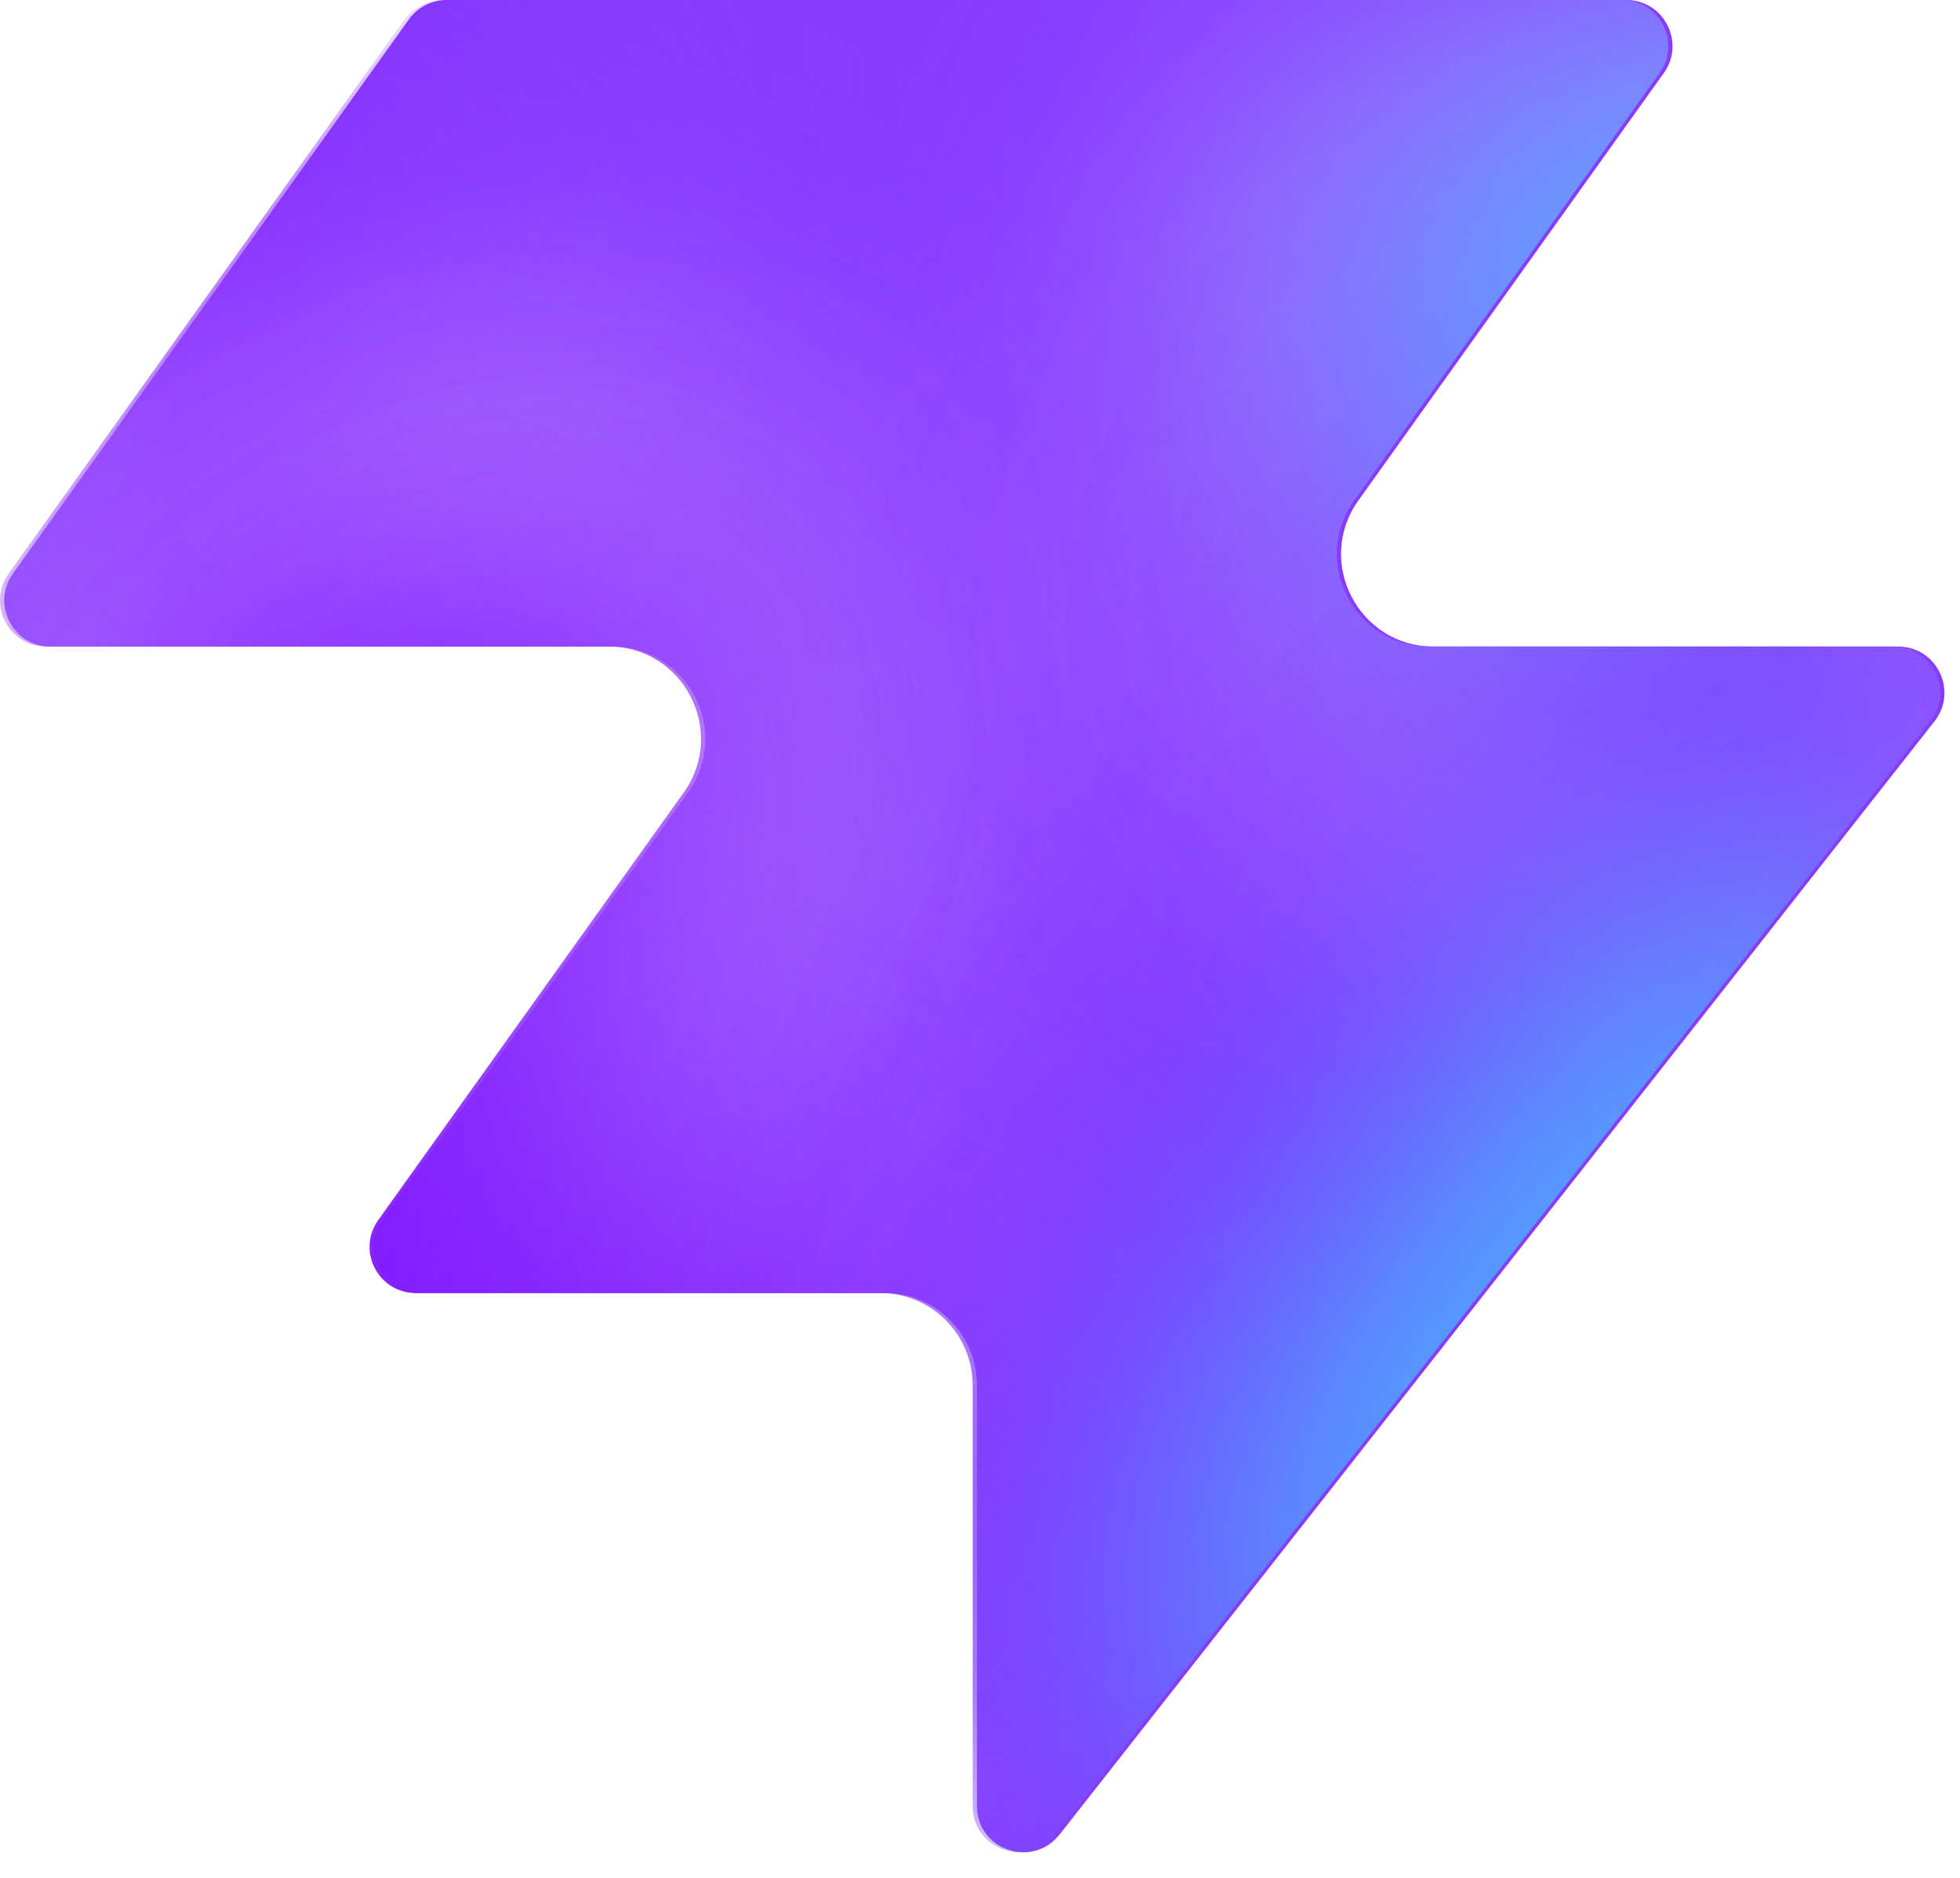
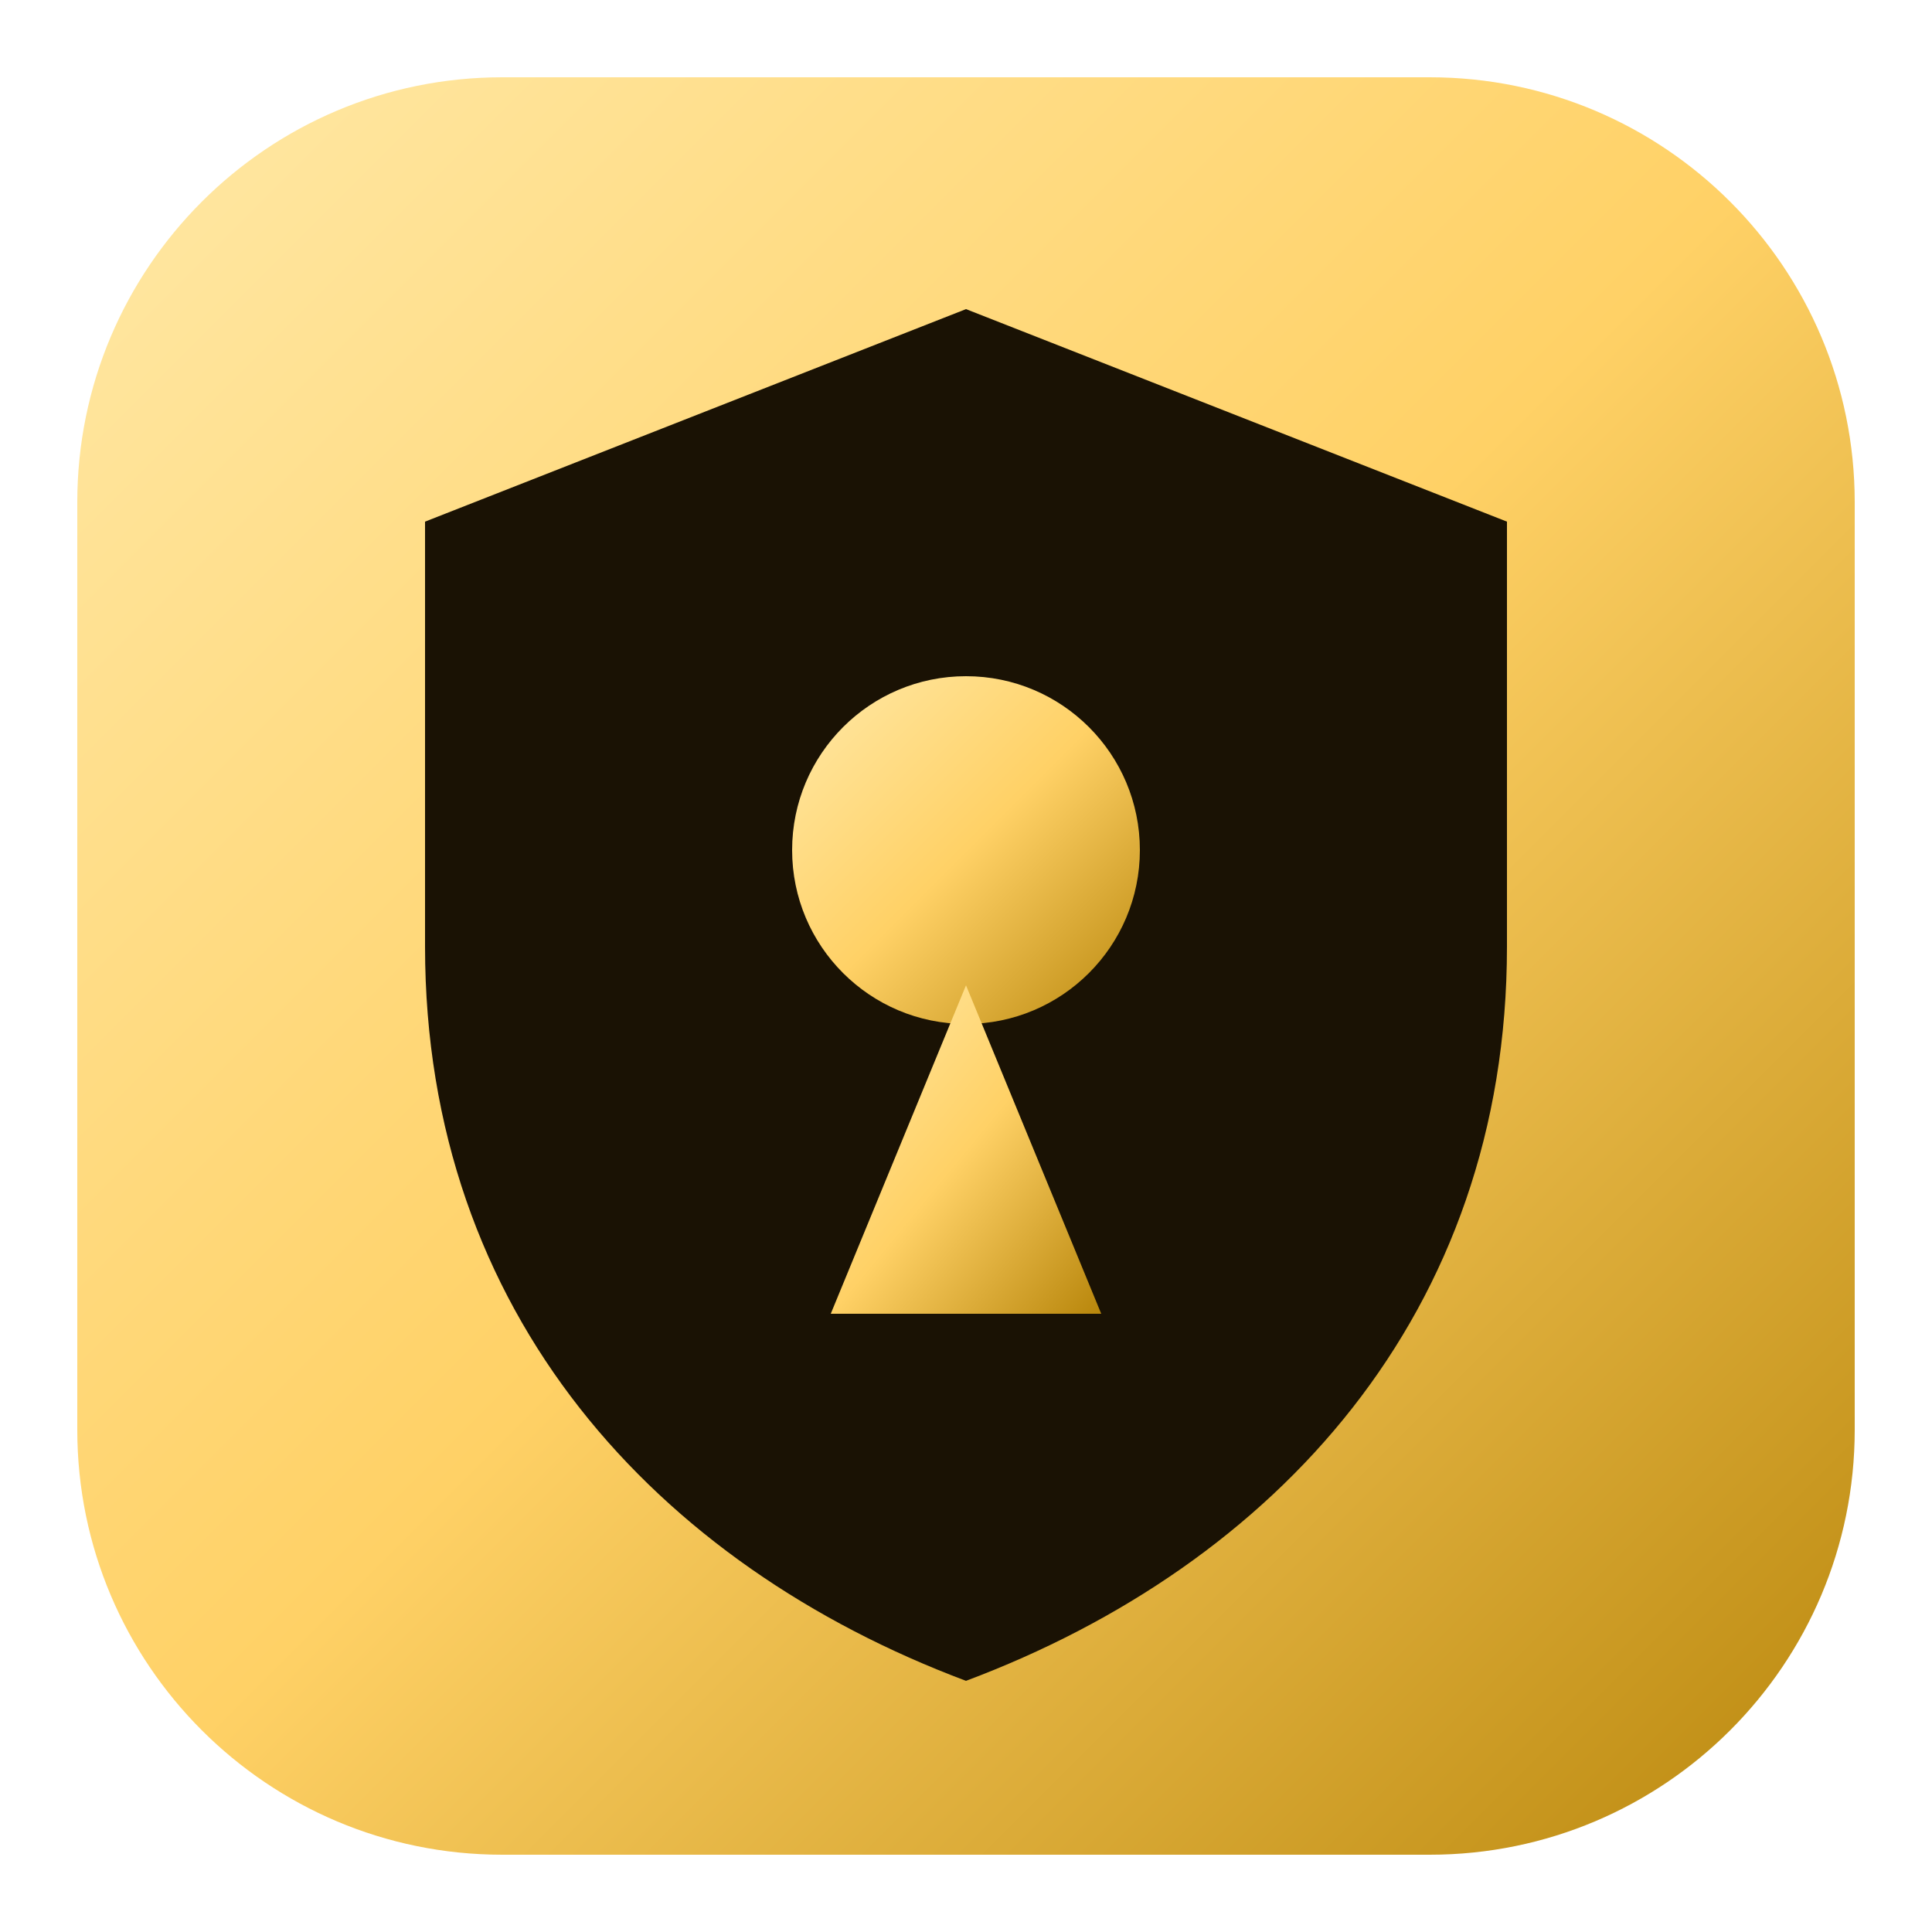
- <svg xmlns="http://www.w3.org/2000/svg" width="48" height="46" fill="none" viewBox="0 0 48 46">
-   <path fill="#863bff" d="M25.946 44.938c-.664.845-2.021.375-2.021-.698V33.937a2.26 2.26 0 0 0-2.262-2.262H10.287c-.92 0-1.456-1.04-.92-1.788l7.48-10.471c1.07-1.497 0-3.578-1.842-3.578H1.237c-.92 0-1.456-1.04-.92-1.788L10.013.474c.214-.297.556-.474.92-.474h28.894c.92 0 1.456 1.04.92 1.788l-7.48 10.471c-1.07 1.498 0 3.579 1.842 3.579h11.377c.943 0 1.473 1.088.89 1.83L25.947 44.94z" style="fill:#863bff;fill:color(display-p3 .525 .23 1);fill-opacity:1" />
-   <mask id="a" width="48" height="46" x="0" y="0" maskUnits="userSpaceOnUse" style="mask-type:alpha">
-     <path fill="#000" d="M25.842 44.938c-.664.844-2.021.375-2.021-.698V33.937a2.26 2.26 0 0 0-2.262-2.262H10.183c-.92 0-1.456-1.04-.92-1.788l7.48-10.471c1.07-1.498 0-3.579-1.842-3.579H1.133c-.92 0-1.456-1.04-.92-1.787L9.91.473c.214-.297.556-.474.92-.474h28.894c.92 0 1.456 1.04.92 1.788l-7.48 10.471c-1.07 1.498 0 3.578 1.842 3.578h11.377c.943 0 1.473 1.088.89 1.832L25.843 44.94z" style="fill:#000;fill-opacity:1" />
-   </mask>
-   <g mask="url(#a)">
-     <g filter="url(#b)">
-       <ellipse cx="5.508" cy="14.704" fill="#ede6ff" rx="5.508" ry="14.704" style="fill:#ede6ff;fill:color(display-p3 .927 .903 1);fill-opacity:1" transform="matrix(.00324 1 1 -.00324 -4.47 31.516)" />
-     </g>
-     <g filter="url(#c)">
-       <ellipse cx="10.399" cy="29.851" fill="#ede6ff" rx="10.399" ry="29.851" style="fill:#ede6ff;fill:color(display-p3 .927 .903 1);fill-opacity:1" transform="matrix(.00324 1 1 -.00324 -39.328 7.883)" />
-     </g>
-     <g filter="url(#d)">
-       <ellipse cx="5.508" cy="30.487" fill="#7e14ff" rx="5.508" ry="30.487" style="fill:#7e14ff;fill:color(display-p3 .492 .077 1);fill-opacity:1" transform="rotate(89.814 -25.913 -14.639)scale(1 -1)" />
-     </g>
-     <g filter="url(#e)">
-       <ellipse cx="5.508" cy="30.599" fill="#7e14ff" rx="5.508" ry="30.599" style="fill:#7e14ff;fill:color(display-p3 .492 .077 1);fill-opacity:1" transform="rotate(89.814 -32.644 -3.334)scale(1 -1)" />
-     </g>
-     <g filter="url(#f)">
-       <ellipse cx="5.508" cy="30.599" fill="#7e14ff" rx="5.508" ry="30.599" style="fill:#7e14ff;fill:color(display-p3 .492 .077 1);fill-opacity:1" transform="matrix(.00324 1 1 -.00324 -34.34 30.47)" />
-     </g>
-     <g filter="url(#g)">
-       <ellipse cx="14.072" cy="22.078" fill="#ede6ff" rx="14.072" ry="22.078" style="fill:#ede6ff;fill:color(display-p3 .927 .903 1);fill-opacity:1" transform="rotate(93.35 24.506 48.493)scale(-1 1)" />
-     </g>
-     <g filter="url(#h)">
-       <ellipse cx="3.47" cy="21.501" fill="#7e14ff" rx="3.47" ry="21.501" style="fill:#7e14ff;fill:color(display-p3 .492 .077 1);fill-opacity:1" transform="rotate(89.009 28.708 47.59)scale(-1 1)" />
-     </g>
-     <g filter="url(#i)">
-       <ellipse cx="3.47" cy="21.501" fill="#7e14ff" rx="3.47" ry="21.501" style="fill:#7e14ff;fill:color(display-p3 .492 .077 1);fill-opacity:1" transform="rotate(89.009 28.708 47.59)scale(-1 1)" />
-     </g>
-     <g filter="url(#j)">
-       <ellipse cx=".387" cy="8.972" fill="#7e14ff" rx="4.407" ry="29.108" style="fill:#7e14ff;fill:color(display-p3 .492 .077 1);fill-opacity:1" transform="rotate(39.51 .387 8.972)" />
-     </g>
-     <g filter="url(#k)">
-       <ellipse cx="47.523" cy="-6.092" fill="#7e14ff" rx="4.407" ry="29.108" style="fill:#7e14ff;fill:color(display-p3 .492 .077 1);fill-opacity:1" transform="rotate(37.892 47.523 -6.092)" />
-     </g>
-     <g filter="url(#l)">
-       <ellipse cx="41.412" cy="6.333" fill="#47bfff" rx="5.971" ry="9.665" style="fill:#47bfff;fill:color(display-p3 .28 .748 1);fill-opacity:1" transform="rotate(37.892 41.412 6.333)" />
-     </g>
-     <g filter="url(#m)">
-       <ellipse cx="-1.879" cy="38.332" fill="#7e14ff" rx="4.407" ry="29.108" style="fill:#7e14ff;fill:color(display-p3 .492 .077 1);fill-opacity:1" transform="rotate(37.892 -1.88 38.332)" />
-     </g>
-     <g filter="url(#n)">
-       <ellipse cx="-1.879" cy="38.332" fill="#7e14ff" rx="4.407" ry="29.108" style="fill:#7e14ff;fill:color(display-p3 .492 .077 1);fill-opacity:1" transform="rotate(37.892 -1.88 38.332)" />
-     </g>
-     <g filter="url(#o)">
-       <ellipse cx="35.651" cy="29.907" fill="#7e14ff" rx="4.407" ry="29.108" style="fill:#7e14ff;fill:color(display-p3 .492 .077 1);fill-opacity:1" transform="rotate(37.892 35.651 29.907)" />
-     </g>
-     <g filter="url(#p)">
-       <ellipse cx="38.418" cy="32.4" fill="#47bfff" rx="5.971" ry="15.297" style="fill:#47bfff;fill:color(display-p3 .28 .748 1);fill-opacity:1" transform="rotate(37.892 38.418 32.4)" />
-     </g>
-   </g>
+ <svg xmlns="http://www.w3.org/2000/svg" viewBox="0 0 100 100">
  <defs>
-     <filter id="b" width="60.045" height="41.654" x="-19.77" y="16.149" color-interpolation-filters="sRGB" filterUnits="userSpaceOnUse">
-       <feFlood flood-opacity="0" result="BackgroundImageFix" />
-       <feBlend in="SourceGraphic" in2="BackgroundImageFix" result="shape" />
-       <feGaussianBlur result="effect1_foregroundBlur_2002_17158" stdDeviation="7.659" />
-     </filter>
-     <filter id="c" width="90.34" height="51.437" x="-54.613" y="-7.533" color-interpolation-filters="sRGB" filterUnits="userSpaceOnUse">
-       <feFlood flood-opacity="0" result="BackgroundImageFix" />
-       <feBlend in="SourceGraphic" in2="BackgroundImageFix" result="shape" />
-       <feGaussianBlur result="effect1_foregroundBlur_2002_17158" stdDeviation="7.659" />
-     </filter>
-     <filter id="d" width="79.355" height="29.4" x="-49.64" y="2.03" color-interpolation-filters="sRGB" filterUnits="userSpaceOnUse">
-       <feFlood flood-opacity="0" result="BackgroundImageFix" />
-       <feBlend in="SourceGraphic" in2="BackgroundImageFix" result="shape" />
-       <feGaussianBlur result="effect1_foregroundBlur_2002_17158" stdDeviation="4.596" />
-     </filter>
-     <filter id="e" width="79.579" height="29.4" x="-45.045" y="20.029" color-interpolation-filters="sRGB" filterUnits="userSpaceOnUse">
-       <feFlood flood-opacity="0" result="BackgroundImageFix" />
-       <feBlend in="SourceGraphic" in2="BackgroundImageFix" result="shape" />
-       <feGaussianBlur result="effect1_foregroundBlur_2002_17158" stdDeviation="4.596" />
-     </filter>
-     <filter id="f" width="79.579" height="29.4" x="-43.513" y="21.178" color-interpolation-filters="sRGB" filterUnits="userSpaceOnUse">
-       <feFlood flood-opacity="0" result="BackgroundImageFix" />
-       <feBlend in="SourceGraphic" in2="BackgroundImageFix" result="shape" />
-       <feGaussianBlur result="effect1_foregroundBlur_2002_17158" stdDeviation="4.596" />
-     </filter>
-     <filter id="g" width="74.749" height="58.852" x="15.756" y="-17.901" color-interpolation-filters="sRGB" filterUnits="userSpaceOnUse">
-       <feFlood flood-opacity="0" result="BackgroundImageFix" />
-       <feBlend in="SourceGraphic" in2="BackgroundImageFix" result="shape" />
-       <feGaussianBlur result="effect1_foregroundBlur_2002_17158" stdDeviation="7.659" />
-     </filter>
-     <filter id="h" width="61.377" height="25.362" x="23.548" y="2.284" color-interpolation-filters="sRGB" filterUnits="userSpaceOnUse">
-       <feFlood flood-opacity="0" result="BackgroundImageFix" />
-       <feBlend in="SourceGraphic" in2="BackgroundImageFix" result="shape" />
-       <feGaussianBlur result="effect1_foregroundBlur_2002_17158" stdDeviation="4.596" />
-     </filter>
-     <filter id="i" width="61.377" height="25.362" x="23.548" y="2.284" color-interpolation-filters="sRGB" filterUnits="userSpaceOnUse">
-       <feFlood flood-opacity="0" result="BackgroundImageFix" />
-       <feBlend in="SourceGraphic" in2="BackgroundImageFix" result="shape" />
-       <feGaussianBlur result="effect1_foregroundBlur_2002_17158" stdDeviation="4.596" />
-     </filter>
-     <filter id="j" width="56.045" height="63.649" x="-27.636" y="-22.853" color-interpolation-filters="sRGB" filterUnits="userSpaceOnUse">
-       <feFlood flood-opacity="0" result="BackgroundImageFix" />
-       <feBlend in="SourceGraphic" in2="BackgroundImageFix" result="shape" />
-       <feGaussianBlur result="effect1_foregroundBlur_2002_17158" stdDeviation="4.596" />
-     </filter>
-     <filter id="k" width="54.814" height="64.646" x="20.116" y="-38.415" color-interpolation-filters="sRGB" filterUnits="userSpaceOnUse">
-       <feFlood flood-opacity="0" result="BackgroundImageFix" />
-       <feBlend in="SourceGraphic" in2="BackgroundImageFix" result="shape" />
-       <feGaussianBlur result="effect1_foregroundBlur_2002_17158" stdDeviation="4.596" />
-     </filter>
-     <filter id="l" width="33.541" height="35.313" x="24.641" y="-11.323" color-interpolation-filters="sRGB" filterUnits="userSpaceOnUse">
-       <feFlood flood-opacity="0" result="BackgroundImageFix" />
-       <feBlend in="SourceGraphic" in2="BackgroundImageFix" result="shape" />
-       <feGaussianBlur result="effect1_foregroundBlur_2002_17158" stdDeviation="4.596" />
-     </filter>
-     <filter id="m" width="54.814" height="64.646" x="-29.286" y="6.009" color-interpolation-filters="sRGB" filterUnits="userSpaceOnUse">
-       <feFlood flood-opacity="0" result="BackgroundImageFix" />
-       <feBlend in="SourceGraphic" in2="BackgroundImageFix" result="shape" />
-       <feGaussianBlur result="effect1_foregroundBlur_2002_17158" stdDeviation="4.596" />
-     </filter>
-     <filter id="n" width="54.814" height="64.646" x="-29.286" y="6.009" color-interpolation-filters="sRGB" filterUnits="userSpaceOnUse">
-       <feFlood flood-opacity="0" result="BackgroundImageFix" />
-       <feBlend in="SourceGraphic" in2="BackgroundImageFix" result="shape" />
-       <feGaussianBlur result="effect1_foregroundBlur_2002_17158" stdDeviation="4.596" />
-     </filter>
-     <filter id="o" width="54.814" height="64.646" x="8.244" y="-2.416" color-interpolation-filters="sRGB" filterUnits="userSpaceOnUse">
-       <feFlood flood-opacity="0" result="BackgroundImageFix" />
-       <feBlend in="SourceGraphic" in2="BackgroundImageFix" result="shape" />
-       <feGaussianBlur result="effect1_foregroundBlur_2002_17158" stdDeviation="4.596" />
-     </filter>
-     <filter id="p" width="39.409" height="43.623" x="18.713" y="10.588" color-interpolation-filters="sRGB" filterUnits="userSpaceOnUse">
-       <feFlood flood-opacity="0" result="BackgroundImageFix" />
-       <feBlend in="SourceGraphic" in2="BackgroundImageFix" result="shape" />
-       <feGaussianBlur result="effect1_foregroundBlur_2002_17158" stdDeviation="4.596" />
-     </filter>
+     <linearGradient id="badgeGrad" x1="0%" y1="0%" x2="100%" y2="100%">
+       <stop offset="0%" stop-color="#FFE9A8" />
+       <stop offset="50%" stop-color="#FFD166" />
+       <stop offset="100%" stop-color="#B8860B" />
+     </linearGradient>
  </defs>
+   <rect x="4" y="4" width="92" height="92" rx="22" fill="url(#badgeGrad)" />
+   <path d="M50 16 L78 27 V49 C78 68 66 81 50 87 C34 81 22 68 22 49 V27 Z" fill="#1a1204" />
+   <circle cx="50" cy="44" r="9" fill="url(#badgeGrad)" />
+   <path d="M50 51 L57 68 H43 Z" fill="url(#badgeGrad)" />
</svg>
